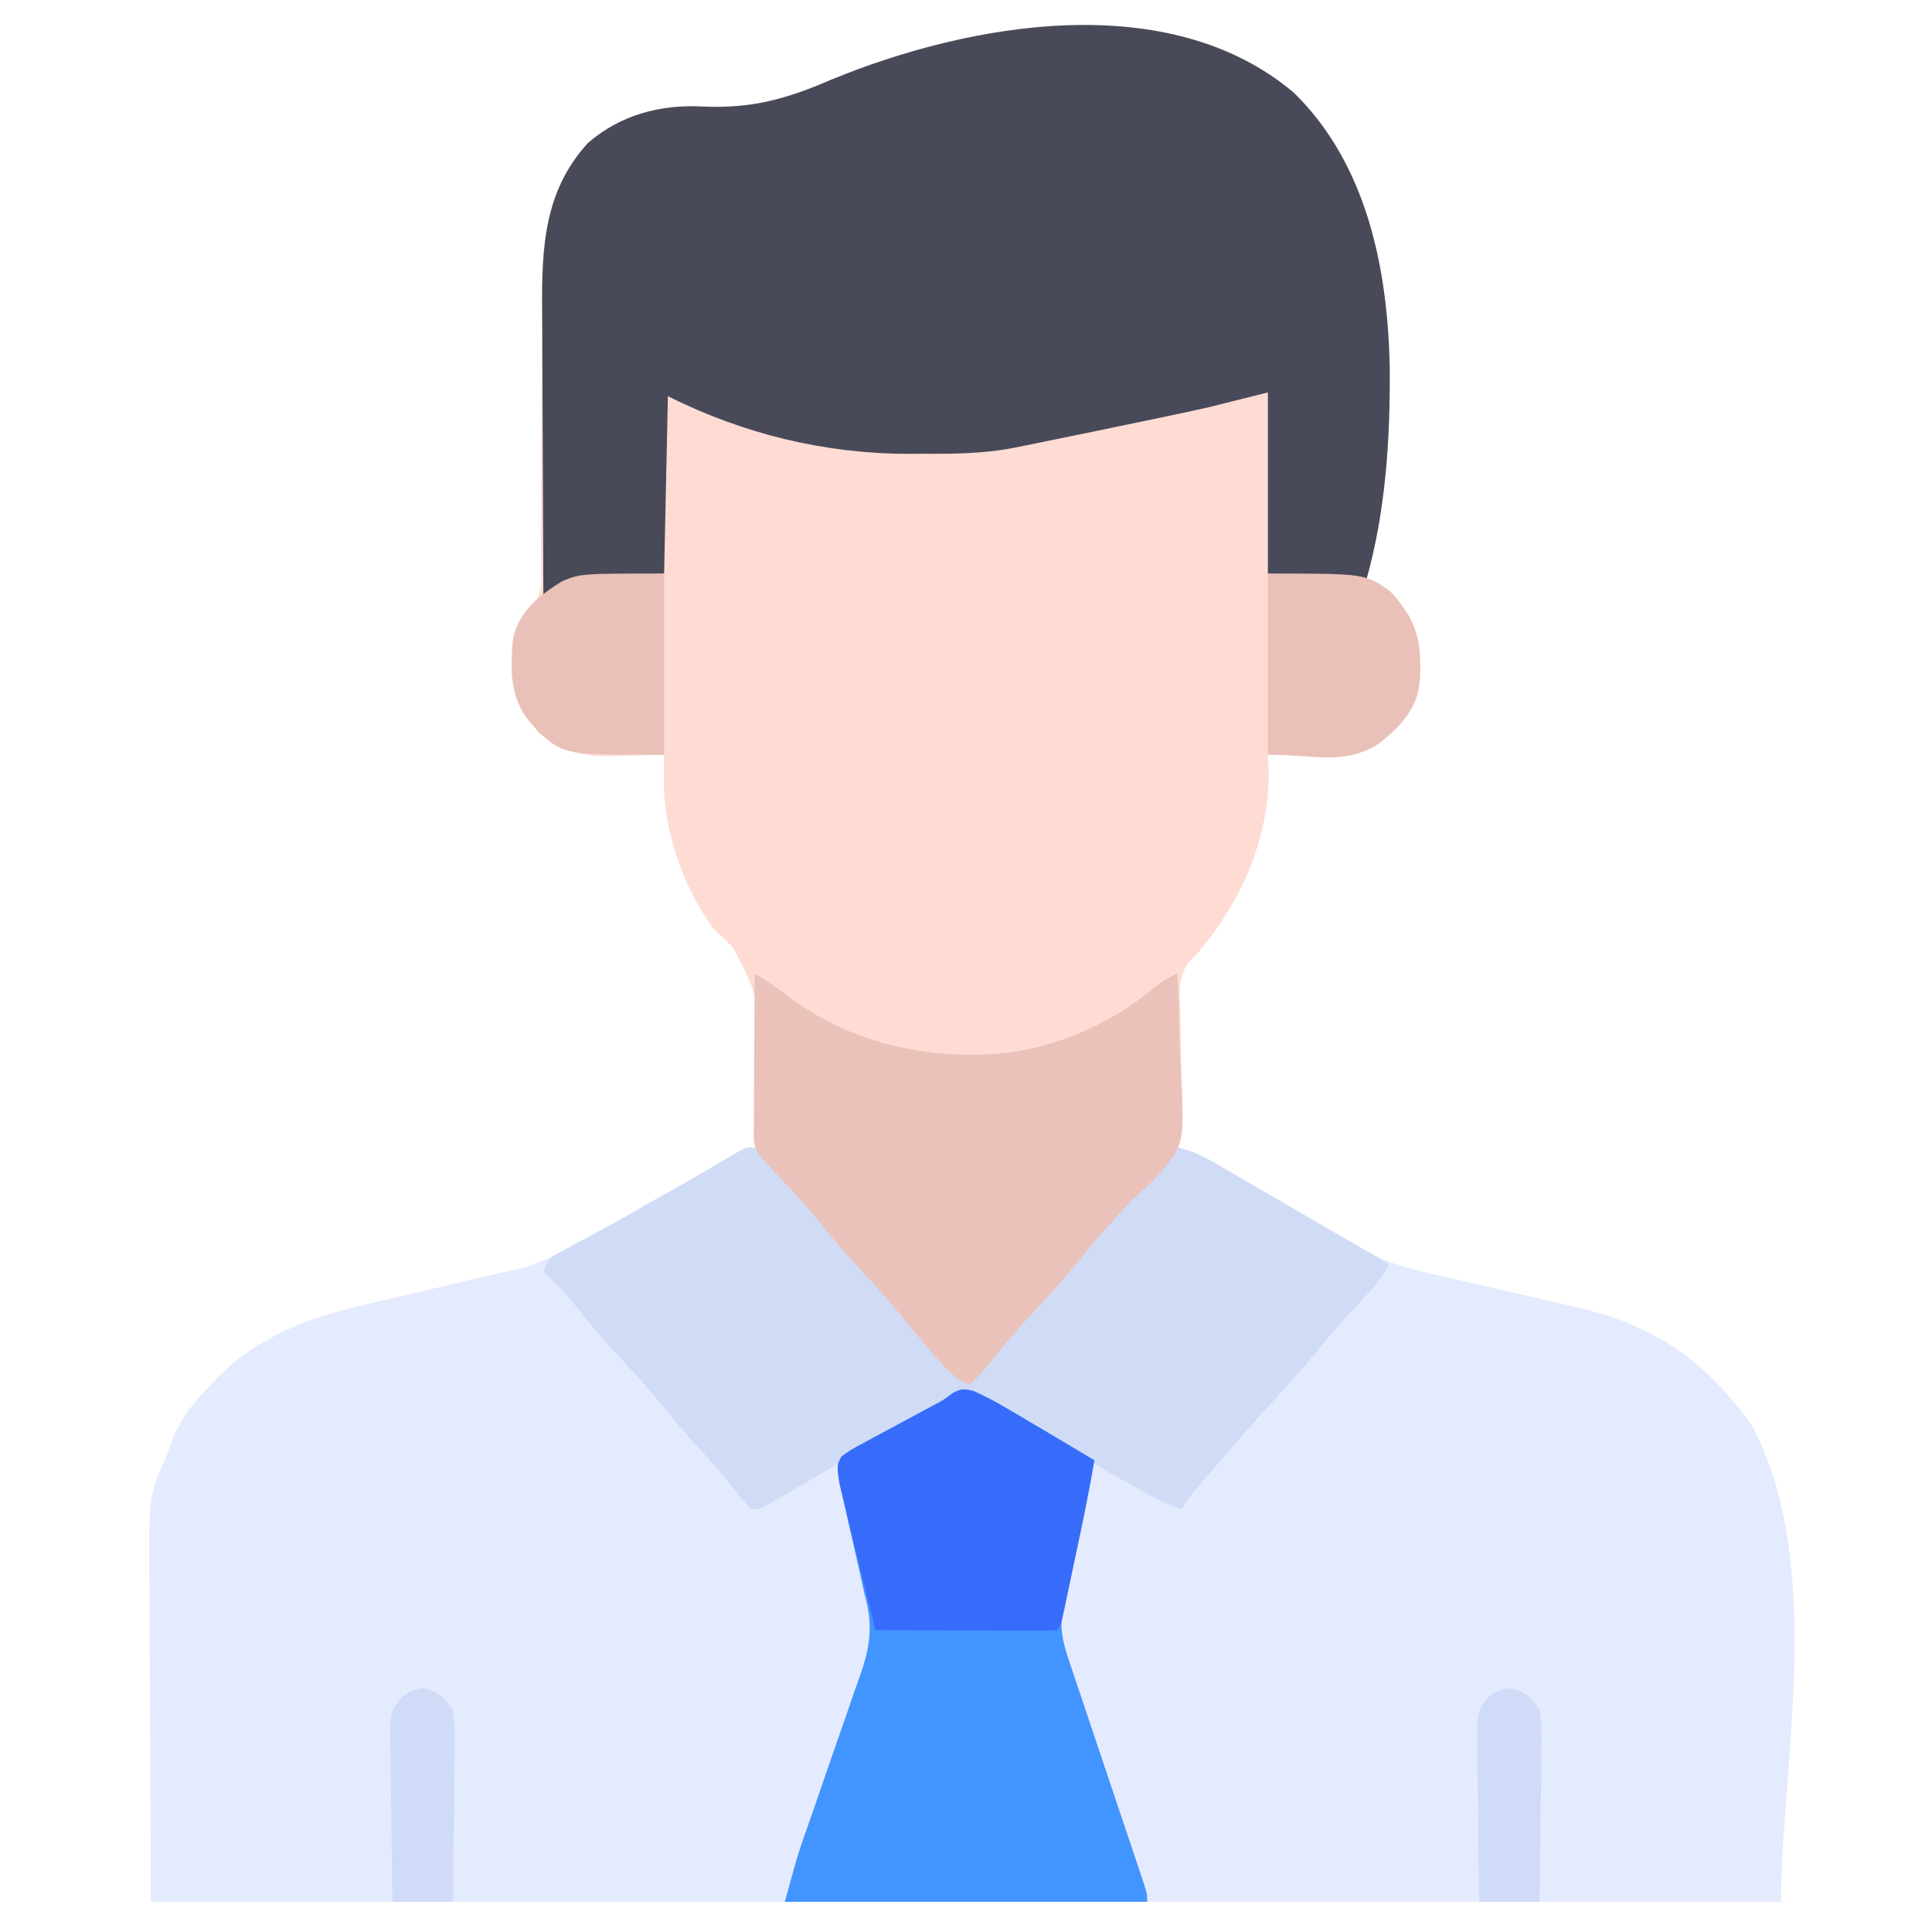
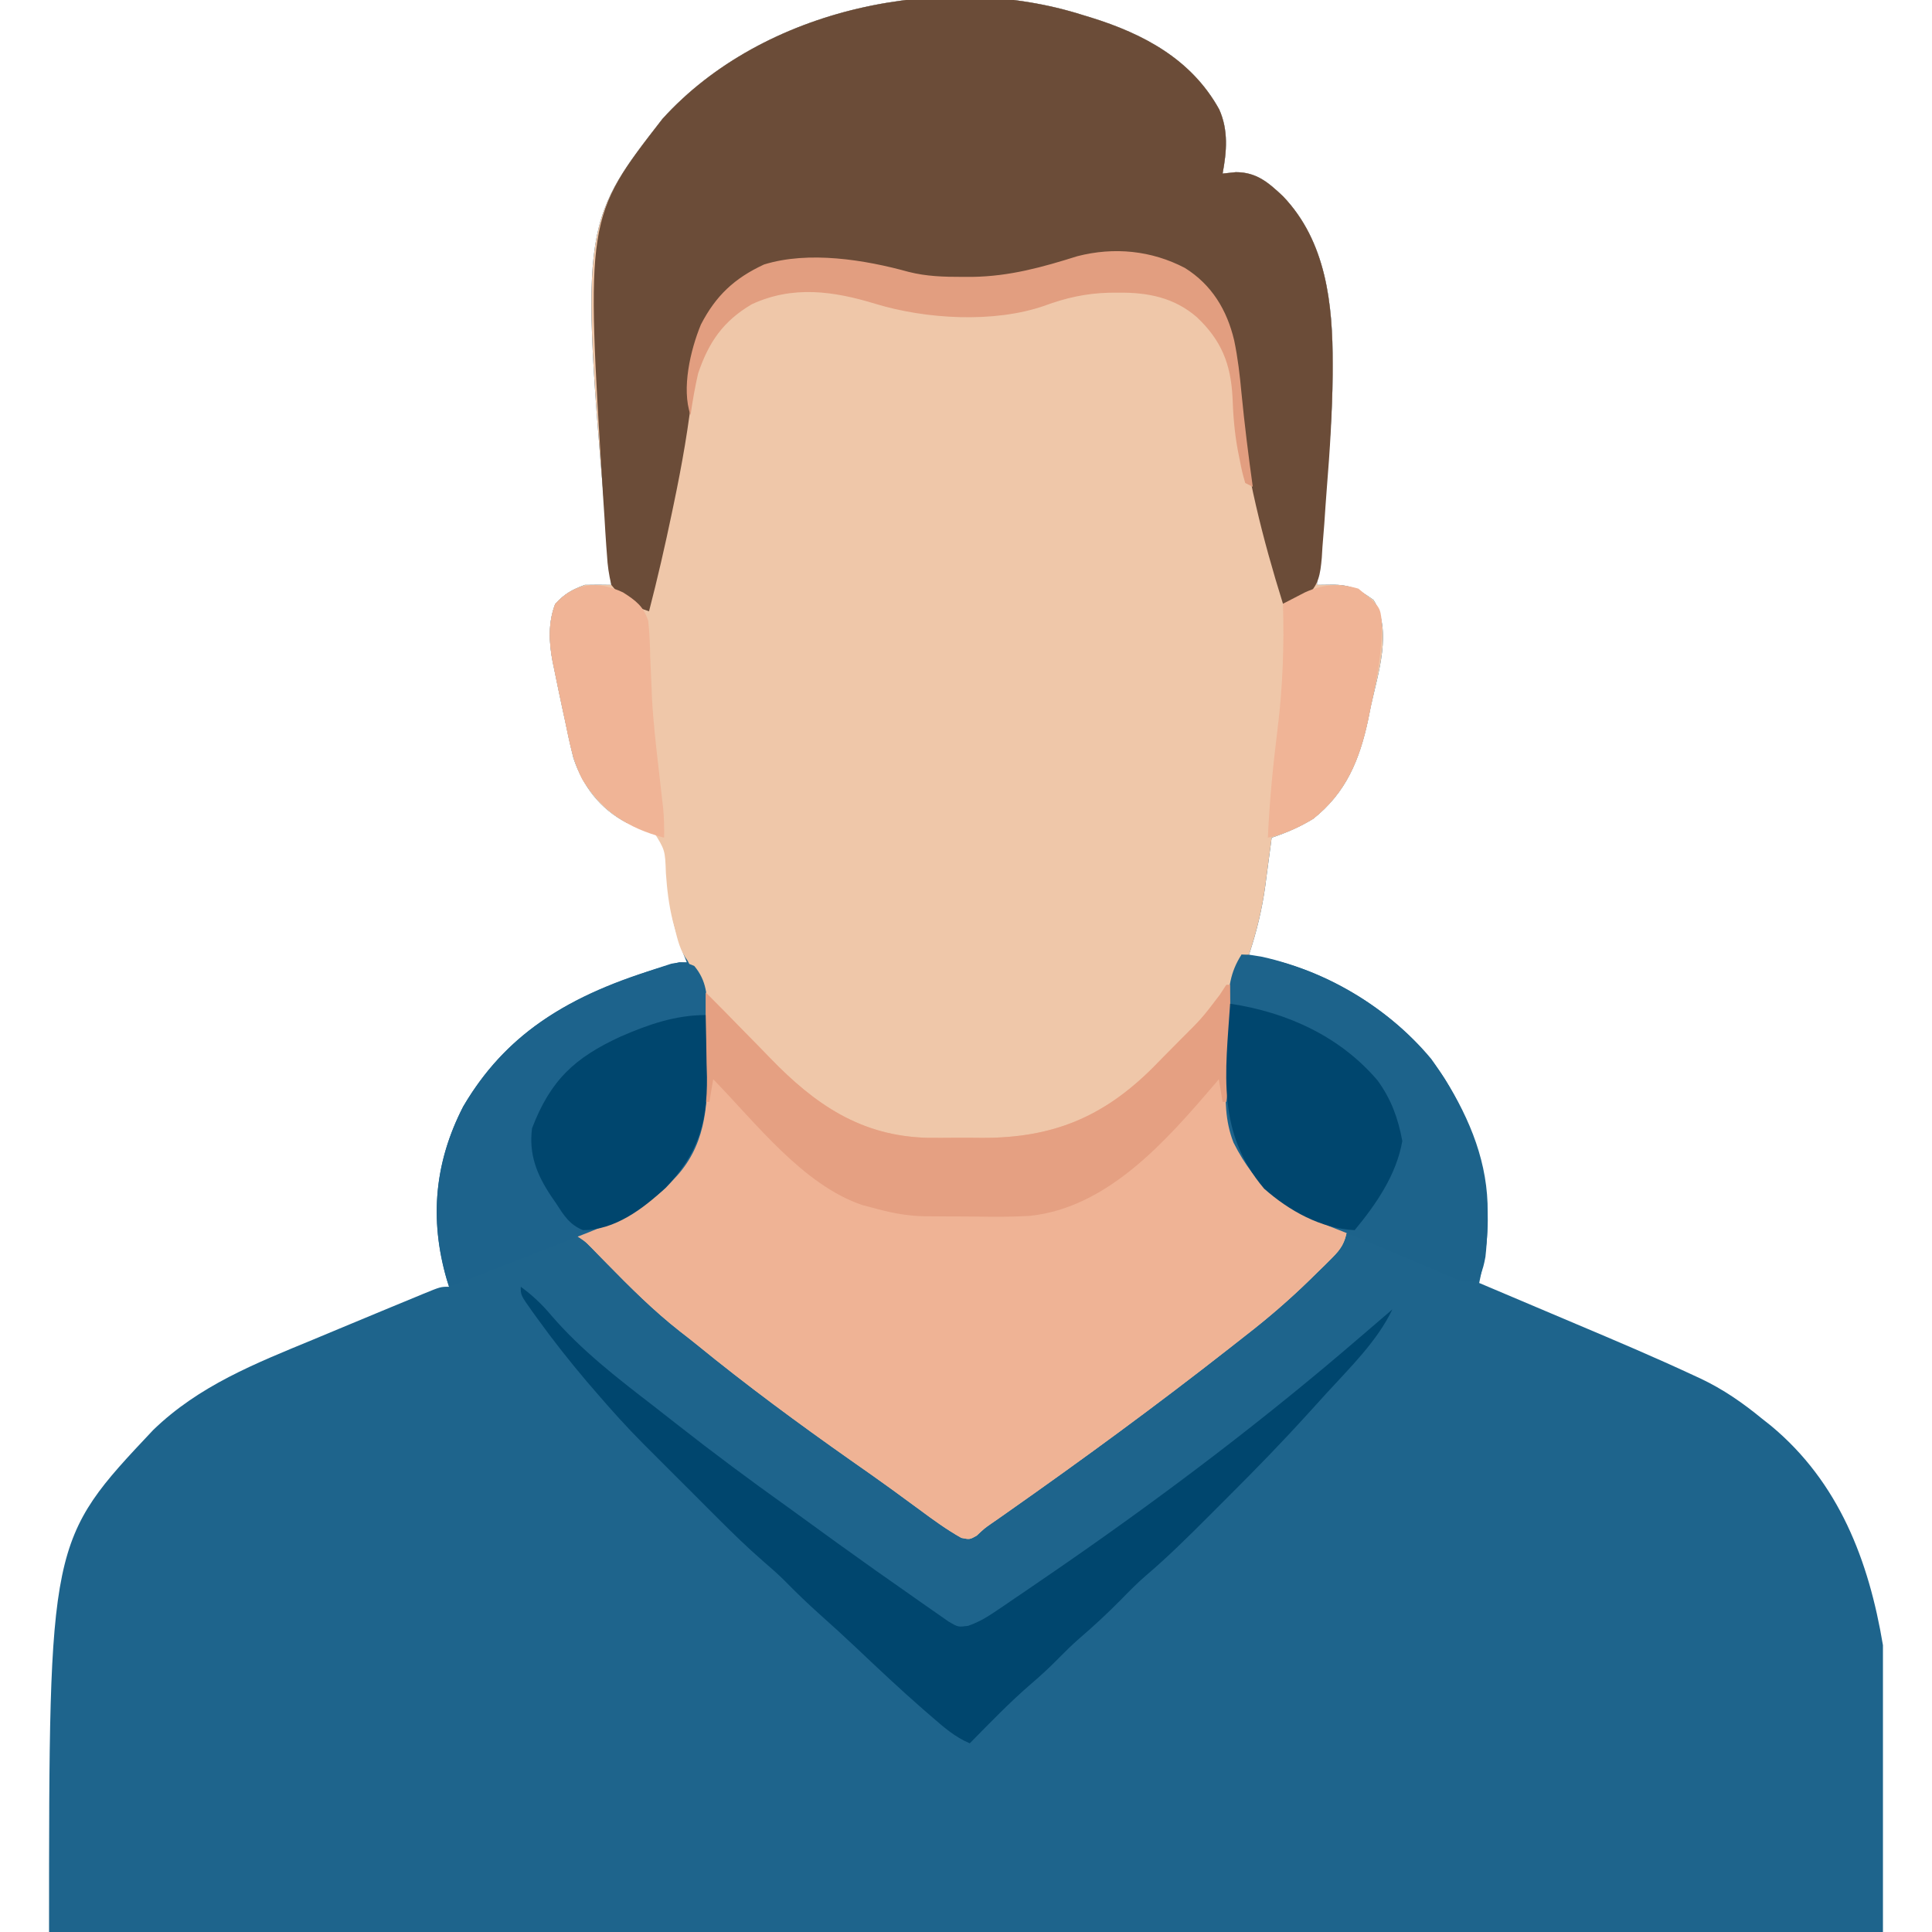
<svg xmlns="http://www.w3.org/2000/svg" version="1.1" width="512" height="512">
-   <path d="M0 0 C19.339 18.961 24.86 46.706 25.347 72.805 C25.499 91.704 24.275 111.113 19.062 129.375 C20.186 129.752 20.186 129.752 21.332 130.137 C24.278 131.473 25.67 132.743 27.75 135.188 C28.331 135.854 28.913 136.52 29.512 137.207 C34.137 143.673 33.74 150.712 33.062 158.375 C31.382 165.035 26.599 169.56 21.062 173.375 C17.408 175.099 14.571 175.615 10.543 175.57 C9.011 175.561 9.011 175.561 7.447 175.551 C5.865 175.526 5.865 175.526 4.25 175.5 C3.176 175.491 2.101 175.482 0.994 175.473 C-1.65 175.449 -4.294 175.416 -6.938 175.375 C-6.896 176.218 -6.854 177.062 -6.812 177.931 C-6.042 196.592 -13.844 214.41 -25.938 228.375 C-26.619 229.021 -27.3 229.668 -28.002 230.334 C-30.831 234.78 -30.54 238.755 -30.547 243.926 C-30.563 244.94 -30.58 245.954 -30.597 246.998 C-30.645 250.228 -30.667 253.457 -30.688 256.688 C-30.716 258.881 -30.746 261.074 -30.777 263.268 C-30.851 268.637 -30.903 274.006 -30.938 279.375 C-29.606 279.784 -29.606 279.784 -28.247 280.202 C-25.212 281.278 -22.735 282.495 -19.98 284.141 C-19.044 284.695 -18.108 285.249 -17.144 285.819 C-16.148 286.415 -15.151 287.011 -14.125 287.625 C-11.987 288.887 -9.847 290.147 -7.707 291.406 C-6.601 292.057 -5.494 292.708 -4.354 293.379 C1.297 296.68 6.986 299.913 12.688 303.125 C13.735 303.721 14.783 304.317 15.863 304.931 C16.849 305.485 17.835 306.039 18.852 306.609 C19.715 307.096 20.578 307.583 21.467 308.085 C28.034 311.349 35.225 312.645 42.328 314.273 C44.77 314.841 47.211 315.409 49.652 315.977 C53.481 316.864 57.309 317.749 61.139 318.629 C64.85 319.482 68.558 320.346 72.266 321.211 C73.398 321.468 74.531 321.726 75.698 321.991 C96.087 326.773 110.129 336.751 121.852 353.996 C140.78 391.486 129.062 443.71 129.062 479.375 C-13.498 479.375 -156.058 479.375 -302.938 479.375 C-302.938 358.265 -302.938 358.265 -283.883 339.102 C-271.987 327.774 -257.801 323.844 -242.164 320.535 C-240.99 320.284 -239.817 320.033 -238.608 319.774 C-233.711 318.729 -228.816 317.686 -223.905 316.711 C-206.326 313.189 -192.477 307.736 -177.43 297.972 C-174.128 295.856 -170.739 293.934 -167.301 292.051 C-166.273 291.478 -165.245 290.905 -164.186 290.314 C-163.217 289.778 -162.248 289.241 -161.25 288.688 C-159.183 287.538 -157.117 286.389 -155.051 285.238 C-154.182 284.757 -153.314 284.275 -152.419 283.779 C-150.671 282.79 -148.947 281.758 -147.243 280.696 C-144.938 279.375 -144.938 279.375 -142.938 279.375 C-142.826 273.043 -142.794 266.714 -142.815 260.381 C-142.813 258.232 -142.794 256.082 -142.756 253.934 C-142.097 239.044 -142.097 239.044 -148.734 226.355 C-150.451 224.677 -152.183 223.014 -153.938 221.375 C-162.038 210.113 -167.14 195.394 -167 181.562 C-166.991 180.401 -166.982 179.24 -166.973 178.043 C-166.955 176.722 -166.955 176.722 -166.938 175.375 C-167.592 175.396 -168.247 175.417 -168.922 175.438 C-171.927 175.522 -174.932 175.574 -177.938 175.625 C-178.967 175.659 -179.997 175.692 -181.059 175.727 C-188.899 175.826 -194.229 174.624 -200.18 169.41 C-200.719 168.759 -201.257 168.108 -201.812 167.438 C-202.367 166.789 -202.921 166.141 -203.492 165.473 C-207.959 158.99 -207.65 151.986 -206.938 144.375 C-205.799 140.662 -204.253 137.569 -201.324 134.911 C-198.793 132.107 -199.527 128.089 -199.553 124.488 C-199.547 123.579 -199.542 122.67 -199.536 121.733 C-199.527 119.755 -199.524 117.778 -199.527 115.8 C-199.531 112.663 -199.517 109.527 -199.498 106.39 C-199.462 99.718 -199.448 93.047 -199.438 86.375 C-199.425 78.67 -199.404 70.964 -199.357 63.259 C-199.344 60.182 -199.348 57.106 -199.353 54.029 C-199.31 38.781 -197.845 24.981 -187.121 13.266 C-178.456 5.763 -167.929 3.04 -156.769 3.607 C-143.758 4.223 -134.414 1.598 -122.613 -3.526 C-85.783 -18.655 -33.052 -27.988 0 0 Z " fill="#E5EBFE" transform="translate(342.9375,24.625)" />
-   <path d="M0 0 C19.339 18.961 24.86 46.706 25.347 72.805 C25.499 91.704 24.275 111.113 19.062 129.375 C19.811 129.626 20.56 129.878 21.332 130.137 C24.278 131.473 25.67 132.743 27.75 135.188 C28.331 135.854 28.913 136.52 29.512 137.207 C34.137 143.673 33.74 150.712 33.062 158.375 C31.382 165.035 26.599 169.56 21.062 173.375 C17.408 175.099 14.571 175.615 10.543 175.57 C9.521 175.564 8.5 175.557 7.447 175.551 C5.865 175.526 5.865 175.526 4.25 175.5 C3.176 175.491 2.101 175.482 0.994 175.473 C-1.65 175.449 -4.294 175.416 -6.938 175.375 C-6.896 176.218 -6.854 177.062 -6.812 177.931 C-6.042 196.592 -13.844 214.41 -25.938 228.375 C-26.627 229.032 -27.317 229.688 -28.028 230.365 C-30.795 234.727 -30.321 238.385 -30.125 243.434 C-30.1 245.45 -30.078 247.466 -30.059 249.482 C-30.007 252.637 -29.938 255.787 -29.825 258.94 C-29.155 279.275 -29.155 279.275 -36.676 287.492 C-38.212 289.045 -39.779 290.53 -41.41 291.983 C-43.829 294.187 -45.949 296.621 -48.125 299.062 C-48.936 299.946 -49.747 300.829 -50.582 301.738 C-52.913 304.348 -55.121 307.023 -57.312 309.75 C-61.173 314.539 -65.273 319.032 -69.476 323.517 C-73.56 327.901 -77.363 332.445 -81.098 337.133 C-82.631 339.002 -84.19 340.709 -85.938 342.375 C-89.535 340.88 -91.568 338.848 -94.125 335.938 C-95.312 334.588 -95.312 334.588 -96.523 333.211 C-98.808 330.527 -101.037 327.806 -103.25 325.062 C-107.141 320.248 -111.268 315.726 -115.495 311.212 C-119.388 307.032 -122.994 302.676 -126.566 298.219 C-129.882 294.242 -133.402 290.468 -136.953 286.701 C-143.207 280.043 -143.207 280.043 -143.098 275.002 C-143.085 274.12 -143.073 273.238 -143.06 272.329 C-143.04 271.376 -143.02 270.423 -143 269.441 C-142.991 267.41 -142.985 265.378 -142.98 263.346 C-142.966 260.152 -142.938 256.962 -142.866 253.769 C-142.141 238.974 -142.141 238.974 -148.727 226.367 C-150.446 224.685 -152.181 223.018 -153.938 221.375 C-162.038 210.113 -167.14 195.394 -167 181.562 C-166.991 180.401 -166.982 179.24 -166.973 178.043 C-166.961 177.163 -166.949 176.282 -166.938 175.375 C-167.592 175.396 -168.247 175.417 -168.922 175.438 C-171.927 175.522 -174.932 175.574 -177.938 175.625 C-178.967 175.659 -179.997 175.692 -181.059 175.727 C-188.899 175.826 -194.229 174.624 -200.18 169.41 C-200.988 168.434 -200.988 168.434 -201.812 167.438 C-202.367 166.789 -202.921 166.141 -203.492 165.473 C-207.959 158.99 -207.65 151.986 -206.938 144.375 C-205.799 140.662 -204.253 137.569 -201.324 134.911 C-198.793 132.107 -199.527 128.089 -199.553 124.488 C-199.547 123.579 -199.542 122.67 -199.536 121.733 C-199.527 119.755 -199.524 117.778 -199.527 115.8 C-199.531 112.663 -199.517 109.527 -199.498 106.39 C-199.462 99.718 -199.448 93.047 -199.438 86.375 C-199.425 78.67 -199.404 70.964 -199.357 63.259 C-199.344 60.182 -199.348 57.106 -199.353 54.029 C-199.31 38.781 -197.845 24.981 -187.121 13.266 C-178.456 5.763 -167.929 3.04 -156.769 3.607 C-143.758 4.223 -134.414 1.598 -122.613 -3.526 C-85.783 -18.655 -33.052 -27.988 0 0 Z " fill="#FEDCD3" transform="translate(342.9375,24.625)" />
-   <path d="M0 0 C1.922 1.363 1.922 1.363 3.75 3.312 C4.441 4.047 5.132 4.782 5.844 5.539 C8.834 8.952 11.677 12.473 14.516 16.012 C17.237 19.285 20.09 22.396 23 25.5 C26.649 29.396 30.157 33.333 33.5 37.5 C37.382 42.339 41.505 46.893 45.752 51.41 C55 61.268 55 61.268 55 64 C55.626 63.636 56.251 63.273 56.896 62.898 C59.72 61.261 62.547 59.631 65.375 58 C66.36 57.428 67.345 56.855 68.359 56.266 C69.771 55.454 69.771 55.454 71.211 54.625 C72.08 54.122 72.95 53.62 73.845 53.102 C76 52 76 52 78 52 C79.132 56.406 80.23 60.82 81.314 65.238 C81.805 67.215 82.305 69.191 82.811 71.165 C83.684 74.584 84.531 78.01 85.375 81.438 C85.662 82.538 85.949 83.639 86.245 84.773 C86.502 85.837 86.759 86.9 87.023 87.996 C87.378 89.407 87.378 89.407 87.74 90.845 C88.489 99.927 84.103 109.102 81.246 117.59 C80.78 118.985 80.315 120.379 79.849 121.774 C78.88 124.679 77.907 127.583 76.932 130.486 C75.681 134.209 74.436 137.934 73.193 141.66 C72.234 144.531 71.274 147.402 70.313 150.273 C69.853 151.647 69.393 153.022 68.934 154.396 C68.294 156.309 67.652 158.221 67.01 160.133 C66.645 161.22 66.28 162.308 65.904 163.428 C65 166 65 166 64 168 C8.56 168 -46.88 168 -104 168 C-104.082 150.943 -104.165 133.886 -104.25 116.312 C-104.286 110.949 -104.323 105.586 -104.36 100.06 C-104.378 93.453 -104.378 93.453 -104.382 90.35 C-104.388 88.206 -104.402 86.063 -104.422 83.919 C-104.632 60.774 -104.632 60.774 -100 50 C-99.493 48.782 -98.987 47.564 -98.465 46.309 C-89.536 29.525 -76.65 18.504 -58.399 12.707 C-50.173 10.282 -41.781 8.427 -33.429 6.496 C-29.912 5.682 -26.398 4.852 -22.885 4.021 C-20.641 3.497 -18.397 2.972 -16.152 2.449 C-15.107 2.202 -14.061 1.956 -12.983 1.701 C-11.52 1.365 -11.52 1.365 -10.027 1.022 C-8.748 0.725 -8.748 0.725 -7.443 0.422 C-4.888 -0.019 -2.587 -0.167 0 0 Z " fill="#E5EBFE" transform="translate(144,336)" />
-   <path d="M0 0 C19.339 18.961 24.86 46.706 25.347 72.805 C25.499 91.704 24.275 111.113 19.062 129.375 C17.413 129.045 15.762 128.715 14.062 128.375 C3.667 127.88 3.667 127.88 -6.938 127.375 C-6.938 111.535 -6.938 95.695 -6.938 79.375 C-12.217 80.695 -17.497 82.015 -22.938 83.375 C-26.815 84.237 -30.689 85.08 -34.578 85.883 C-35.592 86.094 -36.607 86.306 -37.652 86.524 C-39.765 86.964 -41.879 87.402 -43.993 87.839 C-47.197 88.502 -50.399 89.171 -53.602 89.84 C-58.563 90.874 -63.528 91.889 -68.497 92.885 C-70.516 93.29 -72.534 93.702 -74.551 94.115 C-82.463 95.608 -90.277 95.672 -98.312 95.625 C-99.62 95.633 -100.927 95.64 -102.273 95.648 C-124.584 95.604 -146.012 90.338 -165.938 80.375 C-166.268 95.885 -166.597 111.395 -166.938 127.375 C-174.197 127.705 -181.458 128.035 -188.938 128.375 C-192.898 130.355 -192.898 130.355 -196.938 132.375 C-197.597 132.705 -198.257 133.035 -198.938 133.375 C-199.007 121.179 -199.06 108.982 -199.093 96.786 C-199.109 91.121 -199.13 85.457 -199.164 79.793 C-199.197 74.321 -199.214 68.848 -199.222 63.376 C-199.228 61.294 -199.238 59.213 -199.255 57.132 C-199.377 40.844 -198.674 25.887 -187.121 13.266 C-178.456 5.763 -167.929 3.04 -156.769 3.607 C-143.758 4.223 -134.414 1.598 -122.613 -3.526 C-85.783 -18.655 -33.052 -27.988 0 0 Z " fill="#494A59" transform="translate(342.9375,24.625)" />
-   <path d="M0 0 C2.998 1.212 4.17 3.047 6.125 5.609 C9.623 10.05 13.252 14.243 17.125 18.359 C21.564 23.097 25.717 27.981 29.781 33.047 C32.936 36.833 36.292 40.409 39.666 43.999 C43.763 48.388 47.514 52.963 51.188 57.715 C53.086 59.816 54.52 60.819 57.125 61.859 C62.075 56.516 66.939 51.166 71.5 45.484 C75.367 40.688 79.475 36.189 83.683 31.696 C87.575 27.516 91.182 23.16 94.754 18.703 C98.07 14.726 101.589 10.952 105.141 7.186 C107.361 4.821 109.321 2.566 111.125 -0.141 C115.291 0.455 118.265 1.862 121.895 3.965 C123.02 4.613 124.146 5.26 125.306 5.928 C126.516 6.634 127.727 7.34 128.938 8.047 C130.18 8.766 131.423 9.484 132.667 10.201 C135.86 12.046 139.048 13.9 142.235 15.758 C144.084 16.835 145.934 17.911 147.785 18.987 C154.572 22.932 161.353 26.888 168.125 30.859 C166.265 34.878 163.598 37.751 160.562 40.922 C156.742 44.98 153.053 49.071 149.562 53.422 C145.47 58.517 141.113 63.306 136.676 68.098 C133.418 71.624 130.257 75.222 127.125 78.859 C126.654 79.404 126.182 79.95 125.696 80.511 C124.066 82.396 122.439 84.284 120.812 86.172 C120.284 86.783 119.756 87.395 119.211 88.025 C118.712 88.606 118.213 89.187 117.699 89.785 C117.252 90.305 116.804 90.825 116.343 91.361 C115.18 92.792 114.148 94.325 113.125 95.859 C108.049 94.06 103.488 91.369 98.812 88.734 C97.977 88.266 97.141 87.799 96.279 87.316 C94.226 86.167 92.175 85.014 90.125 83.859 C89.978 84.701 89.831 85.543 89.68 86.41 C88.447 93.231 87.112 100.002 85.555 106.758 C85.141 108.559 85.141 108.559 84.719 110.397 C84.161 112.81 83.595 115.22 83.019 117.628 C82.76 118.75 82.501 119.872 82.234 121.027 C81.997 122.03 81.759 123.034 81.515 124.067 C80.803 129.166 82.642 133.649 84.258 138.454 C84.473 139.095 84.688 139.736 84.909 140.397 C85.373 141.782 85.838 143.166 86.305 144.55 C87.043 146.738 87.777 148.928 88.511 151.118 C90.066 155.762 91.627 160.405 93.188 165.047 C95 170.437 96.81 175.828 98.616 181.22 C99.34 183.38 100.068 185.539 100.796 187.698 C101.238 189.016 101.68 190.335 102.121 191.653 C102.509 192.806 102.897 193.959 103.297 195.147 C104.125 197.859 104.125 197.859 104.125 199.859 C72.445 199.859 40.765 199.859 8.125 199.859 C11.494 187.505 11.494 187.505 13.333 182.277 C13.74 181.112 14.147 179.948 14.566 178.747 C14.994 177.526 15.422 176.305 15.863 175.047 C16.778 172.4 17.686 169.751 18.596 167.102 C20.015 162.969 21.441 158.84 22.896 154.72 C24.082 151.356 25.243 147.984 26.388 144.606 C27.034 142.721 27.706 140.846 28.379 138.971 C31.007 131.141 31.366 125.786 29.125 117.859 C28.826 116.476 28.535 115.092 28.255 113.705 C27.831 111.799 27.831 111.799 27.398 109.855 C27.246 109.166 27.093 108.476 26.936 107.765 C26.459 105.608 25.98 103.453 25.5 101.297 C24.86 98.421 24.222 95.545 23.586 92.668 C23.305 91.408 23.025 90.148 22.736 88.849 C22.125 85.859 22.125 85.859 22.125 83.859 C21.499 84.223 20.874 84.586 20.229 84.961 C17.405 86.598 14.578 88.229 11.75 89.859 C10.765 90.432 9.78 91.004 8.766 91.594 C7.825 92.135 6.884 92.677 5.914 93.234 C4.61 93.988 4.61 93.988 3.28 94.758 C1.125 95.859 1.125 95.859 -0.875 95.859 C-2.268 94.307 -3.589 92.689 -4.875 91.047 C-8.092 87.02 -11.375 83.149 -14.875 79.359 C-18.13 75.824 -21.241 72.232 -24.25 68.484 C-28.113 63.693 -32.214 59.198 -36.42 54.711 C-40.453 50.383 -44.191 45.864 -47.895 41.25 C-50.386 38.243 -53.044 35.545 -55.875 32.859 C-54.579 28.97 -53.275 28.693 -49.715 26.777 C-48.075 25.883 -48.075 25.883 -46.402 24.971 C-45.817 24.657 -45.231 24.344 -44.628 24.02 C-41.554 22.372 -38.497 20.694 -35.438 19.02 C-34.811 18.678 -34.185 18.336 -33.539 17.983 C-24.199 12.87 -15.046 7.432 -5.877 2.02 C-2.119 -0.159 -2.119 -0.159 0 0 Z " fill="#D0DBF6" transform="translate(199.875,304.1406)" />
-   <path d="M0 0 C3.016 1.373 5.849 2.851 8.701 4.537 C9.742 5.149 10.783 5.76 11.856 6.39 C12.928 7.028 13.999 7.665 15.104 8.322 C16.179 8.956 17.255 9.589 18.364 10.242 C22.934 12.937 27.493 15.651 32.041 18.385 C30.953 24.795 29.682 31.153 28.28 37.502 C28.124 38.212 27.968 38.923 27.807 39.656 C27.159 42.609 26.511 45.562 25.847 48.512 C25.357 50.694 24.88 52.879 24.405 55.064 C23.976 56.994 23.976 56.994 23.539 58.962 C22.744 64.427 24.435 68.807 26.174 73.979 C26.389 74.62 26.604 75.262 26.825 75.922 C27.289 77.307 27.755 78.691 28.221 80.075 C28.959 82.263 29.694 84.453 30.427 86.643 C31.982 91.287 33.543 95.93 35.104 100.572 C36.916 105.962 38.727 111.353 40.532 116.745 C41.257 118.906 41.985 121.065 42.713 123.223 C43.154 124.542 43.596 125.86 44.038 127.178 C44.425 128.331 44.813 129.484 45.213 130.672 C46.041 133.385 46.041 133.385 46.041 135.385 C14.361 135.385 -17.319 135.385 -49.959 135.385 C-46.589 123.031 -46.589 123.031 -44.75 117.802 C-44.344 116.638 -43.937 115.473 -43.518 114.272 C-43.09 113.051 -42.662 111.83 -42.22 110.572 C-41.306 107.925 -40.397 105.276 -39.488 102.627 C-38.069 98.494 -36.642 94.365 -35.188 90.245 C-34.001 86.881 -32.84 83.509 -31.696 80.131 C-31.05 78.246 -30.378 76.371 -29.705 74.497 C-27.078 66.671 -26.708 61.307 -28.959 53.385 C-29.262 52.012 -29.558 50.638 -29.844 49.262 C-30.133 48.004 -30.423 46.747 -30.72 45.451 C-31.038 44.047 -31.355 42.642 -31.672 41.238 C-32.161 39.076 -32.654 36.914 -33.153 34.754 C-33.642 32.634 -34.12 30.511 -34.595 28.388 C-34.881 27.139 -35.167 25.889 -35.461 24.602 C-36.213 19.742 -36.213 19.742 -34.959 17.385 C-32.446 15.601 -32.446 15.601 -29.131 13.818 C-28.545 13.498 -27.959 13.178 -27.355 12.848 C-25.479 11.827 -23.595 10.824 -21.709 9.822 C-20.454 9.144 -19.2 8.465 -17.947 7.785 C-15.632 6.528 -13.312 5.281 -10.989 4.039 C-7.967 2.474 -7.967 2.474 -5.436 0.545 C-2.959 -0.615 -2.959 -0.615 0 0 Z " fill="#4294FF" transform="translate(257.9587,368.6155)" />
-   <path d="M0 0 C3.487 2.055 6.633 4.246 9.812 6.75 C26.835 19.124 48.327 23.473 69.09 20.723 C82.622 18.438 95.793 12.398 106.203 3.445 C108.049 1.96 109.873 1.025 112 0 C112.308 6.293 112.516 12.585 112.659 18.884 C112.719 21.02 112.801 23.156 112.905 25.291 C113.843 44.921 113.843 44.921 107.907 52.36 C105.881 54.569 103.776 56.628 101.531 58.613 C99.105 60.81 96.988 63.244 94.812 65.688 C93.596 67.012 93.596 67.012 92.355 68.363 C90.024 70.973 87.817 73.648 85.625 76.375 C81.764 81.164 77.664 85.657 73.462 90.142 C69.377 94.526 65.575 99.07 61.84 103.758 C60.306 105.627 58.748 107.334 57 109 C53.403 107.505 51.369 105.473 48.812 102.562 C48.021 101.663 47.23 100.763 46.414 99.836 C44.129 97.152 41.9 94.431 39.688 91.688 C35.797 86.873 31.67 82.351 27.442 77.837 C23.55 73.657 19.943 69.301 16.371 64.844 C13.055 60.867 9.536 57.093 5.984 53.326 C-0.256 46.683 -0.256 46.683 -0.227 41.437 C-0.227 40.516 -0.227 39.595 -0.227 38.647 C-0.216 37.656 -0.206 36.665 -0.195 35.645 C-0.192 34.628 -0.19 33.611 -0.187 32.563 C-0.176 29.313 -0.15 26.063 -0.125 22.812 C-0.115 20.61 -0.106 18.408 -0.098 16.205 C-0.076 10.803 -0.042 5.402 0 0 Z " fill="#EAC2B9" transform="translate(200,258)" />
-   <path d="M0 0 C3.016 1.373 5.849 2.851 8.701 4.537 C9.742 5.149 10.783 5.76 11.856 6.39 C12.928 7.028 13.999 7.665 15.104 8.322 C16.717 9.272 16.717 9.272 18.364 10.242 C22.934 12.937 27.493 15.651 32.041 18.385 C30.541 27.051 28.777 35.655 26.955 44.259 C26.472 46.539 25.996 48.821 25.52 51.103 C25.213 52.554 24.907 54.004 24.6 55.455 C24.458 56.137 24.316 56.819 24.171 57.522 C23.156 62.27 23.156 62.27 22.041 63.385 C20.537 63.478 19.029 63.502 17.521 63.498 C16.08 63.498 16.08 63.498 14.61 63.498 C13.565 63.493 12.52 63.487 11.444 63.482 C10.38 63.481 9.316 63.479 8.219 63.478 C4.806 63.472 1.392 63.46 -2.021 63.447 C-4.329 63.442 -6.637 63.437 -8.945 63.433 C-14.616 63.422 -20.288 63.406 -25.959 63.385 C-28.449 53.48 -30.922 43.573 -33.271 33.635 C-33.548 32.5 -33.824 31.366 -34.109 30.197 C-34.365 29.109 -34.621 28.021 -34.885 26.9 C-35.116 25.934 -35.347 24.967 -35.585 23.971 C-36.181 19.849 -36.181 19.849 -34.959 17.385 C-32.446 15.601 -32.446 15.601 -29.131 13.818 C-28.545 13.498 -27.959 13.178 -27.355 12.848 C-25.479 11.827 -23.595 10.824 -21.709 9.822 C-20.454 9.144 -19.2 8.465 -17.947 7.785 C-15.632 6.528 -13.312 5.281 -10.989 4.039 C-7.967 2.474 -7.967 2.474 -5.436 0.545 C-2.959 -0.615 -2.959 -0.615 0 0 Z " fill="#376CFB" transform="translate(257.9587,368.6155)" />
-   <path d="M0 0 C25.619 0 25.619 0 32.305 4.578 C39.213 11.933 40.606 17.559 40.34 27.625 C39.553 35.441 35.934 39.565 30.098 44.555 C20.615 51.088 12.856 48 0 48 C0 32.16 0 16.32 0 0 Z " fill="#E9C1B8" transform="translate(336,152)" />
-   <path d="M0 0 C0 15.84 0 31.68 0 48 C-26.435 48 -26.435 48 -33.242 42.035 C-33.781 41.384 -34.32 40.733 -34.875 40.062 C-35.429 39.414 -35.984 38.766 -36.555 38.098 C-41.037 31.592 -40.666 24.632 -40 17 C-38.304 9.873 -33.017 5.755 -27 2 C-22 0 -22 0 0 0 Z " fill="#E9C1B8" transform="translate(176,152)" />
-   <path d="M0 0 C4.229 0.881 5.432 2.131 8 5.625 C8.698 9.51 8.581 13.333 8.488 17.27 C8.481 18.394 8.474 19.519 8.467 20.678 C8.439 24.265 8.376 27.851 8.312 31.438 C8.287 33.872 8.265 36.306 8.244 38.74 C8.189 44.702 8.103 50.663 8 56.625 C2.72 56.625 -2.56 56.625 -8 56.625 C-8.124 49.453 -8.214 42.282 -8.275 35.11 C-8.3 32.671 -8.334 30.231 -8.377 27.792 C-8.438 24.284 -8.466 20.778 -8.488 17.27 C-8.514 16.18 -8.54 15.09 -8.566 13.967 C-8.569 6.4 -8.569 6.4 -5.657 2.436 C-3 0.625 -3 0.625 0 0 Z " fill="#D0DBF7" transform="translate(400,447.375)" />
-   <path d="M0 0 C4.229 0.881 5.432 2.131 8 5.625 C8.698 9.51 8.581 13.333 8.488 17.27 C8.481 18.394 8.474 19.519 8.467 20.678 C8.439 24.265 8.376 27.851 8.312 31.438 C8.287 33.872 8.265 36.306 8.244 38.74 C8.189 44.702 8.103 50.663 8 56.625 C2.72 56.625 -2.56 56.625 -8 56.625 C-8.124 49.453 -8.214 42.282 -8.275 35.11 C-8.3 32.671 -8.334 30.231 -8.377 27.792 C-8.438 24.284 -8.466 20.778 -8.488 17.27 C-8.514 16.18 -8.54 15.09 -8.566 13.967 C-8.569 6.4 -8.569 6.4 -5.657 2.436 C-3 0.625 -3 0.625 0 0 Z " fill="#D0DBF7" transform="translate(112,447.375)" />
+   <path d="M0 0 C0.688 0.209 1.377 0.418 2.086 0.633 C16.111 4.983 28.77 11.732 36.102 24.992 C38.584 30.54 38.085 36.212 37 42 C38.155 41.876 39.31 41.752 40.5 41.625 C45.994 41.625 49.123 44.365 53 48 C64.472 59.993 66.203 76.597 66.188 92.512 C66.186 93.859 66.186 93.859 66.185 95.233 C66.087 106.472 65.034 117.628 64 128.812 C63.806 130.981 63.614 133.15 63.422 135.318 C62.958 140.546 62.482 145.773 62 151 C63.274 150.985 64.548 150.97 65.86 150.954 C70.776 150.896 73.002 152.121 77 155 C82.075 163.052 78.175 174.505 76.312 183.062 C75.946 184.885 75.946 184.885 75.572 186.744 C73.297 197.37 69.704 206.119 61 213 C57.467 215.141 53.914 216.695 50 218 C49.925 218.584 49.85 219.168 49.772 219.769 C49.419 222.472 49.053 225.174 48.688 227.875 C48.57 228.793 48.452 229.711 48.33 230.656 C47.46 236.996 46.018 242.928 44 249 C45.155 249.186 46.31 249.371 47.5 249.562 C66.417 253.8 85.316 265.585 95.875 281.875 C102.679 292.816 107.394 304.381 107.25 317.375 C107.258 318.066 107.265 318.757 107.273 319.469 C107.258 323.528 106.811 327.298 105.983 331.276 C105.8 332.164 105.617 333.052 105.428 333.968 C105.216 334.974 105.216 334.974 105 336 C105.551 336.233 106.102 336.466 106.67 336.705 C112.497 339.168 118.323 341.635 124.147 344.105 C126.31 345.022 128.473 345.937 130.637 346.852 C141.034 351.245 151.428 355.638 161.66 360.406 C162.326 360.714 162.992 361.021 163.678 361.338 C169.692 364.185 174.876 367.788 180 372 C180.776 372.614 181.552 373.227 182.352 373.859 C200.343 388.821 208.268 409.609 212 432 C212 457.08 212 482.16 212 508 C51.62 508 -108.76 508 -274 508 C-274 404.238 -274 404.238 -246.375 374.938 C-234.231 363.197 -219.371 357.344 -204 351 C-201.789 350.079 -199.579 349.155 -197.369 348.231 C-193.477 346.607 -189.583 344.99 -185.688 343.375 C-184.54 342.898 -184.54 342.898 -183.369 342.412 C-181.189 341.507 -179.007 340.608 -176.824 339.711 C-176.164 339.436 -175.503 339.162 -174.823 338.879 C-170.23 337 -170.23 337 -168 337 C-168.217 336.319 -168.433 335.639 -168.656 334.938 C-173.225 319.033 -171.841 304.038 -164.25 289.25 C-151.224 267.018 -131.072 257.53 -107 251 C-106.34 251 -105.68 251 -105 251 C-105.254 250.377 -105.508 249.755 -105.77 249.113 C-107.709 243.905 -109.061 239.196 -109.617 233.668 C-109.715 232.735 -109.814 231.802 -109.915 230.841 C-110.095 228.968 -110.239 227.091 -110.345 225.212 C-110.608 222.538 -110.895 220.453 -112 218 C-114.813 215.972 -117.731 215.064 -121 214 C-127.979 210.33 -132.547 204.364 -135.029 196.911 C-135.881 193.537 -136.622 190.161 -137.312 186.75 C-137.563 185.592 -137.814 184.435 -138.072 183.242 C-138.735 180.165 -139.376 177.085 -140 174 C-140.278 172.659 -140.278 172.659 -140.562 171.29 C-141.543 166.16 -141.754 160.968 -139.875 156.062 C-137.439 153.383 -135.405 152.244 -132 151 C-129.667 150.953 -127.333 150.947 -125 151 C-125.136 149.481 -125.136 149.481 -125.275 147.931 C-133.414 55.793 -133.414 55.793 -111.438 27.5 C-84.715 -1.999 -37.054 -11.805 0 0 Z " fill="#1E648C" transform="translate(287,4)" />
+   <path d="M0 0 C0.688 0.209 1.377 0.418 2.086 0.633 C16.111 4.983 28.77 11.732 36.102 24.992 C38.584 30.54 38.085 36.212 37 42 C38.155 41.876 39.31 41.752 40.5 41.625 C45.994 41.625 49.123 44.365 53 48 C64.472 59.993 66.203 76.597 66.188 92.512 C66.187 93.41 66.186 94.307 66.185 95.233 C66.087 106.472 65.034 117.628 64 128.812 C63.806 130.981 63.614 133.15 63.422 135.318 C62.958 140.546 62.482 145.773 62 151 C63.274 150.985 64.548 150.97 65.86 150.954 C70.776 150.896 73.002 152.121 77 155 C82.075 163.052 78.175 174.505 76.312 183.062 C76.068 184.277 75.824 185.492 75.572 186.744 C73.297 197.37 69.704 206.119 61 213 C57.467 215.141 53.914 216.695 50 218 C49.887 218.876 49.887 218.876 49.772 219.769 C49.419 222.472 49.053 225.174 48.688 227.875 C48.57 228.793 48.452 229.711 48.33 230.656 C47.46 236.996 46.018 242.928 44 249 C43.34 249 42.68 249 42 249 C41.856 249.804 41.711 250.609 41.562 251.438 C41 254 41 254 40 255 C39.842 256.626 39.749 258.258 39.684 259.891 C39.641 260.904 39.599 261.918 39.555 262.962 C39.497 264.59 39.497 264.59 39.438 266.25 C39.378 267.896 39.378 267.896 39.318 269.575 C39.242 271.748 39.169 273.92 39.1 276.093 C39.02 278.43 38.917 280.763 38.797 283.098 C38.446 293.42 40.983 301.399 48 309 C48 309.66 48 310.32 48 311 C48.878 311.422 48.878 311.422 49.773 311.852 C51.835 312.915 53.698 314.088 55.625 315.375 C60.162 318.26 64.967 320.154 70 322 C69.416 325.339 68.398 326.978 66.008 329.355 C65.083 330.282 65.083 330.282 64.139 331.227 C63.475 331.874 62.81 332.521 62.125 333.188 C61.44 333.861 60.756 334.534 60.05 335.228 C54.624 340.509 48.993 345.371 43 350 C41.627 351.077 40.255 352.156 38.883 353.234 C19.496 368.439 -0.358 382.973 -20.519 397.131 C-21.511 397.828 -21.511 397.828 -22.523 398.539 C-23.445 399.178 -23.445 399.178 -24.386 399.829 C-26.148 401.063 -26.148 401.063 -28.164 402.961 C-30 404 -30 404 -32.234 403.555 C-36.13 401.365 -39.664 398.785 -43.25 396.125 C-44.87 394.938 -46.492 393.752 -48.113 392.566 C-49.34 391.668 -49.34 391.668 -50.592 390.75 C-54.177 388.144 -57.807 385.604 -61.438 383.062 C-75.417 373.23 -89.147 363.114 -102.388 352.304 C-103.834 351.134 -105.303 349.991 -106.773 348.852 C-113.804 343.341 -120.007 337.141 -126.251 330.763 C-126.952 330.048 -127.653 329.334 -128.375 328.598 C-129.001 327.953 -129.628 327.309 -130.273 326.645 C-132.104 324.806 -132.104 324.806 -135 323 C-133.889 322.599 -132.778 322.198 -131.633 321.785 C-120.211 317.489 -109.912 312.352 -104 301 C-100.538 293.067 -100.474 285.316 -100.499 276.807 C-100.5 274.438 -100.458 272.073 -100.414 269.705 C-100.261 259.516 -100.261 259.516 -104.766 250.602 C-106.769 248.002 -107.384 245.144 -108.188 242 C-108.354 241.37 -108.521 240.74 -108.693 240.091 C-109.745 235.869 -110.223 231.774 -110.527 227.441 C-110.743 221.27 -110.743 221.27 -113.875 216.281 C-116.225 215.297 -118.538 214.648 -121 214 C-127.978 210.398 -132.565 204.309 -135.029 196.911 C-135.881 193.537 -136.622 190.161 -137.312 186.75 C-137.563 185.592 -137.814 184.435 -138.072 183.242 C-138.735 180.165 -139.376 177.085 -140 174 C-140.186 173.106 -140.371 172.211 -140.562 171.29 C-141.543 166.16 -141.754 160.968 -139.875 156.062 C-137.439 153.383 -135.405 152.244 -132 151 C-129.667 150.953 -127.333 150.947 -125 151 C-125.136 149.481 -125.136 149.481 -125.275 147.931 C-133.414 55.793 -133.414 55.793 -111.438 27.5 C-84.715 -1.999 -37.054 -11.805 0 0 Z " fill="#EFC7A9" transform="translate(287,4)" />
+   <path d="M0 0 C0.33 0 0.66 0 1 0 C0.979 1.003 0.958 2.005 0.937 3.038 C0.863 6.809 0.818 10.579 0.78 14.349 C0.76 15.972 0.733 17.594 0.698 19.217 C0.433 31.874 1.017 42.268 10 52 C10 52.66 10 53.32 10 54 C10.585 54.281 11.17 54.562 11.773 54.852 C13.835 55.915 15.698 57.088 17.625 58.375 C22.162 61.26 26.967 63.154 32 65 C31.416 68.339 30.398 69.978 28.008 72.355 C27.391 72.973 26.775 73.591 26.139 74.227 C25.475 74.874 24.81 75.521 24.125 76.188 C23.44 76.861 22.756 77.534 22.05 78.228 C16.624 83.509 10.993 88.371 5 93 C3.627 94.077 2.255 95.156 0.883 96.234 C-18.504 111.439 -38.358 125.973 -58.519 140.131 C-59.181 140.596 -59.842 141.06 -60.523 141.539 C-61.445 142.178 -61.445 142.178 -62.386 142.829 C-64.148 144.063 -64.148 144.063 -66.164 145.961 C-68 147 -68 147 -70.234 146.555 C-74.13 144.365 -77.664 141.785 -81.25 139.125 C-82.87 137.938 -84.492 136.752 -86.113 135.566 C-86.931 134.967 -87.749 134.368 -88.592 133.75 C-92.177 131.144 -95.807 128.604 -99.438 126.062 C-113.417 116.23 -127.147 106.114 -140.388 95.304 C-141.834 94.134 -143.303 92.991 -144.773 91.852 C-151.804 86.341 -158.007 80.141 -164.251 73.763 C-164.952 73.048 -165.653 72.334 -166.375 71.598 C-167.001 70.953 -167.628 70.309 -168.273 69.645 C-170.104 67.806 -170.104 67.806 -173 66 C-171.889 65.599 -170.778 65.198 -169.633 64.785 C-158.211 60.489 -147.912 55.352 -142 44 C-138.348 35.495 -138.448 27.031 -138.312 17.938 C-138.279 16.389 -138.245 14.84 -138.209 13.291 C-138.125 9.527 -138.058 5.764 -138 2 C-134.664 5.322 -131.364 8.675 -128.086 12.055 C-126.668 13.502 -125.248 14.947 -123.828 16.392 C-122.866 17.374 -121.909 18.358 -120.955 19.347 C-108.981 31.743 -96.813 40.078 -79.191 40.531 C-76.794 40.553 -74.398 40.547 -72.001 40.521 C-69.569 40.5 -67.14 40.521 -64.709 40.547 C-46.202 40.588 -32.764 35.168 -19.542 22.01 C-18.546 21.002 -17.553 19.99 -16.563 18.975 C-15.05 17.425 -13.522 15.892 -11.99 14.361 C-6.462 8.855 -6.462 8.855 -1.748 2.664 C-1.171 1.785 -0.594 0.906 0 0 Z " fill="#EFB395" transform="translate(325,261)" />
+   <path d="M0 0 C0.688 0.209 1.377 0.418 2.086 0.633 C16.111 4.983 28.77 11.732 36.102 24.992 C38.584 30.54 38.085 36.212 37 42 C38.155 41.876 39.31 41.752 40.5 41.625 C45.994 41.625 49.123 44.365 53 48 C64.48 60.002 66.208 76.606 66.164 92.531 C66.161 93.88 66.161 93.88 66.158 95.255 C66.073 105.329 65.437 115.352 64.621 125.39 C64.371 128.552 64.16 131.715 63.949 134.879 C63.789 136.909 63.626 138.939 63.461 140.969 C63.376 142.373 63.376 142.373 63.29 143.806 C62.887 148.224 62.516 151.105 59.096 154.127 C56 156 56 156 53 156 C47.575 138.632 43.258 121.488 41.234 103.383 C41.11 102.268 40.985 101.153 40.856 100.004 C40.626 97.858 40.411 95.71 40.214 93.561 C39.274 84.438 36.783 76.488 30 70 C20.023 64.014 10.077 62.074 -1.457 64.824 C-3.541 65.489 -5.615 66.187 -7.672 66.93 C-15.527 69.456 -23.147 70.362 -31.375 70.312 C-32.293 70.31 -33.21 70.308 -34.156 70.306 C-40.218 70.217 -45.638 69.47 -51.469 67.734 C-55.628 66.528 -59.689 66.21 -64 66 C-65.314 65.912 -66.627 65.825 -67.98 65.734 C-78.356 65.236 -86.408 66.511 -94.703 73.418 C-101.051 80.243 -102.566 89.033 -103.312 97.938 C-104.406 108.72 -106.278 119.219 -108.5 129.812 C-108.65 130.531 -108.799 131.249 -108.954 131.99 C-110.777 140.709 -112.763 149.376 -115 158 C-119.462 156.598 -122.101 154.681 -125 151 C-125.648 148.204 -125.99 145.919 -126.145 143.098 C-126.204 142.32 -126.264 141.542 -126.326 140.741 C-126.513 138.182 -126.665 135.623 -126.812 133.062 C-126.93 131.273 -127.047 129.483 -127.165 127.693 C-131.768 53.674 -131.768 53.674 -111.438 27.5 C-84.715 -1.999 -37.054 -11.805 0 0 Z " fill="#6B4C38" transform="translate(287,4)" />
+   <path d="M0 0 C3.283 3.959 3.454 7.812 3.434 12.758 C3.439 13.502 3.444 14.245 3.449 15.011 C3.456 16.583 3.455 18.155 3.446 19.727 C3.438 22.097 3.466 24.465 3.498 26.836 C3.551 37.879 2.754 47.979 -5.312 56.375 C-6.031 57.146 -6.749 57.917 -7.488 58.711 C-14.642 65.231 -22.398 68.432 -31.312 71.875 C-32.657 72.402 -34.002 72.931 -35.346 73.46 C-39.226 74.984 -43.113 76.493 -47 78 C-48.991 78.778 -50.982 79.557 -52.973 80.336 C-56.978 81.902 -60.987 83.456 -65 85 C-70.263 68.459 -69.219 52.775 -61.25 37.25 C-49.973 18.003 -34.269 8.937 -13.75 1.938 C-12.845 1.626 -11.94 1.315 -11.007 0.994 C-10.154 0.716 -9.301 0.438 -8.422 0.152 C-7.665 -0.095 -6.908 -0.343 -6.128 -0.598 C-3.599 -1.076 -2.346 -1.086 0 0 Z " fill="#1D638C" transform="translate(184,256)" />
+   <path d="M0 0 C18.876 1.769 38.301 13.154 50.312 27.648 C61.878 43.765 66.862 60.328 64.656 80.078 C64.188 82.5 64.188 82.5 63 86 C59.047 87.318 57.759 86.332 53.961 84.719 C52.748 84.21 51.535 83.701 50.286 83.176 C48.982 82.618 47.678 82.059 46.375 81.5 C45.052 80.939 43.728 80.379 42.404 79.82 C40.43 78.986 38.456 78.151 36.484 77.313 C32.113 75.456 27.714 73.685 23.291 71.956 C11.303 67.221 3.811 61.555 -2.102 49.812 C-4.377 44.029 -4.332 38.382 -4.083 32.241 C-3.982 29.508 -3.929 26.774 -3.871 24.039 C-3.812 21.88 -3.75 19.721 -3.688 17.562 C-3.665 16.52 -3.643 15.477 -3.62 14.402 C-3.42 8.813 -3.04 4.751 0 0 Z " fill="#1D638B" transform="translate(329,253)" />
+   <path d="M0 0 C3.121 2.27 5.656 4.686 8.125 7.625 C15.992 16.777 25.511 24.143 35.03 31.476 C37.116 33.09 39.19 34.719 41.262 36.352 C50.931 43.953 60.769 51.265 70.781 58.409 C72.947 59.962 75.102 61.531 77.254 63.105 C81.812 66.438 86.398 69.728 91 73 C92.038 73.74 93.077 74.48 94.146 75.243 C96.962 77.245 99.79 79.227 102.626 81.198 C103.744 81.978 104.858 82.763 105.968 83.554 C107.527 84.662 109.101 85.75 110.676 86.836 C111.582 87.471 112.489 88.105 113.423 88.759 C115.908 90.209 115.908 90.209 118.552 89.869 C121.172 88.939 123.184 87.82 125.484 86.262 C126.328 85.695 127.172 85.129 128.042 84.545 C128.935 83.932 129.829 83.319 130.75 82.688 C131.684 82.055 132.618 81.423 133.58 80.771 C136.394 78.859 139.199 76.933 142 75 C142.771 74.468 143.541 73.937 144.335 73.389 C171.291 54.713 197.45 34.887 222.287 13.475 C225.187 10.978 228.094 8.489 231 6 C226.956 14.445 219.756 21.417 213.483 28.281 C211.864 30.054 210.249 31.833 208.641 33.616 C201.845 41.113 194.814 48.341 187.647 55.484 C185.8 57.325 183.96 59.171 182.119 61.018 C176.753 66.386 171.392 71.687 165.608 76.61 C163.282 78.621 161.144 80.798 159 83 C155.415 86.629 151.737 90.041 147.863 93.355 C145.995 95.004 144.245 96.723 142.5 98.5 C140.19 100.852 137.822 103.05 135.312 105.188 C129.564 110.131 124.317 115.603 119 121 C115.017 119.328 111.974 116.615 108.75 113.812 C108.144 113.29 107.539 112.768 106.915 112.229 C100.692 106.813 94.699 101.157 88.707 95.488 C85.659 92.608 82.569 89.789 79.438 87 C76.107 84.031 72.932 80.965 69.811 77.779 C68.024 76.024 66.177 74.393 64.274 72.765 C60.095 69.13 56.155 65.3 52.246 61.379 C51.542 60.675 50.837 59.972 50.111 59.247 C48.633 57.77 47.157 56.292 45.682 54.812 C43.443 52.568 41.199 50.33 38.955 48.092 C37.51 46.646 36.065 45.2 34.621 43.754 C33.96 43.095 33.3 42.437 32.619 41.758 C28.216 37.333 24.061 32.741 20 28 C19.169 27.038 18.337 26.077 17.48 25.086 C12.891 19.66 8.528 14.141 4.375 8.375 C3.937 7.771 3.499 7.167 3.048 6.544 C0 2.247 0 2.247 0 0 Z " fill="#00466E" transform="translate(138,341)" />
+   <path d="M0 0 C0.33 0 0.66 0 1 0 C1.029 3.479 1.047 6.958 1.062 10.438 C1.071 11.411 1.079 12.385 1.088 13.389 C1.108 19.348 0.776 25.091 0 31 C-0.33 31 -0.66 31 -1 31 C-1.33 29.02 -1.66 27.04 -2 25 C-2.378 25.45 -2.755 25.9 -3.145 26.363 C-15.907 41.278 -31.383 59.057 -52.107 61.22 C-56.712 61.496 -61.311 61.485 -65.922 61.412 C-68.327 61.375 -70.73 61.371 -73.135 61.371 C-74.69 61.361 -76.245 61.35 -77.801 61.336 C-78.506 61.334 -79.212 61.331 -79.938 61.329 C-84.898 61.236 -89.221 60.338 -94 59 C-94.817 58.786 -95.635 58.572 -96.477 58.352 C-112.206 53.032 -124.751 36.498 -136 25 C-136.33 26.98 -136.66 28.96 -137 31 C-137.33 31 -137.66 31 -138 31 C-138 21.43 -138 11.86 -138 2 C-134.669 5.331 -131.365 8.674 -128.086 12.055 C-126.668 13.502 -125.248 14.947 -123.828 16.392 C-122.866 17.374 -121.909 18.358 -120.955 19.347 C-108.981 31.743 -96.813 40.078 -79.191 40.531 C-76.794 40.553 -74.398 40.547 -72.001 40.521 C-69.569 40.5 -67.14 40.521 -64.709 40.547 C-46.202 40.588 -32.764 35.168 -19.542 22.01 C-18.546 21.002 -17.553 19.99 -16.563 18.975 C-15.05 17.425 -13.522 15.892 -11.99 14.361 C-6.462 8.855 -6.462 8.855 -1.748 2.664 C-1.171 1.785 -0.594 0.906 0 0 Z " fill="#E5A082" transform="translate(325,261)" />
+   <path d="M0 0 C15.024 2.227 29.164 8.674 39.082 20.348 C42.707 25.361 44.506 30.333 45.625 36.375 C44.087 45.294 38.696 53.132 33 60 C24.073 59.594 15.594 54.851 9 49 C-3.661 34.04 -1.23 18.344 0 0 Z " fill="#00466E" transform="translate(326,266)" />
+   <path d="M0 0 C0.118 4.271 0.188 8.541 0.25 12.812 C0.284 14.008 0.317 15.204 0.352 16.436 C0.485 28.654 -2.151 37.033 -10.711 45.844 C-16.54 51.335 -24.147 57.027 -32.512 56.988 C-36.103 55.562 -37.662 52.942 -39.688 49.812 C-40.077 49.247 -40.467 48.682 -40.869 48.1 C-44.724 42.347 -46.896 36.941 -46 30 C-41.113 17.234 -34.658 11.275 -22.562 5.716 C-15.289 2.532 -8.006 0 0 0 Z " fill="#00466E" transform="translate(187,269)" />
+   <path d="M0 0 C7.124 4.448 11.168 11.143 13.074 19.223 C14.037 23.835 14.57 28.437 15 33.125 C15.816 41.447 16.837 49.719 18 58 C17.34 57.67 16.68 57.34 16 57 C15.184 54.148 15.184 54.148 14.438 50.375 C14.305 49.706 14.172 49.038 14.035 48.349 C13.15 43.617 12.797 39.005 12.625 34.188 C12.135 25.342 9.652 19.183 3.188 13.062 C-2.859 7.815 -9.896 6.46 -17.688 6.562 C-18.468 6.566 -19.248 6.57 -20.052 6.574 C-26.14 6.724 -31.471 7.912 -37.203 10.027 C-50.604 14.688 -68.683 13.588 -82.062 9.5 C-93.125 6.133 -103.882 4.596 -114.75 9.625 C-122.337 14.071 -126.212 19.699 -129 28 C-129.834 31.647 -130.474 35.297 -131 39 C-133.45 32.001 -131.012 21.691 -128.25 15 C-124.292 7.357 -119.403 2.754 -111.535 -0.902 C-99.72 -4.571 -84.854 -2.177 -73.223 1.047 C-68.484 2.253 -63.872 2.383 -59 2.375 C-58.086 2.375 -57.172 2.375 -56.23 2.375 C-46.405 2.212 -37.816 -0.169 -28.477 -3.109 C-18.757 -5.599 -8.889 -4.64 0 0 Z " fill="#E29E80" transform="translate(314,71)" />
+   <path d="M0 0 C5.775 4.792 5.775 4.792 6.192 8.888 C6.316 16.518 4.931 23.629 3.312 31.062 C3.068 32.277 2.824 33.492 2.572 34.744 C0.296 45.378 -3.3 54.108 -12 61 C-15.846 63.369 -19.594 65.004 -24 66 C-23.577 56.343 -22.641 46.839 -21.438 37.25 C-20.059 26.106 -19.658 15.215 -20 4 C-18.753 3.349 -17.502 2.704 -16.25 2.062 C-15.554 1.703 -14.858 1.343 -14.141 0.973 C-9.419 -1.173 -5.024 -1.485 0 0 Z " fill="#F0B496" transform="translate(360,156)" />
+   <path d="M0 0 C3.325 2.119 5.5 3.72 6.677 7.581 C7.036 10.781 7.158 13.916 7.206 17.135 C7.309 19.547 7.417 21.958 7.53 24.369 C7.581 25.618 7.632 26.866 7.684 28.153 C8.033 34.591 8.78 40.981 9.518 47.385 C9.784 49.705 10.047 52.025 10.307 54.346 C10.42 55.321 10.533 56.296 10.65 57.301 C10.882 59.888 10.938 62.414 10.893 65.01 C1.236 62.462 -5.237 58.143 -10.695 49.725 C-13.313 44.69 -14.3 39.286 -15.419 33.76 C-15.67 32.602 -15.921 31.445 -16.179 30.252 C-16.842 27.175 -17.482 24.095 -18.107 21.01 C-18.292 20.116 -18.478 19.221 -18.669 18.3 C-19.65 13.17 -19.86 7.978 -17.982 3.073 C-12.802 -2.625 -6.741 -3.168 0 0 Z " fill="#F0B496" transform="translate(165.1067,156.99)" />
</svg>
